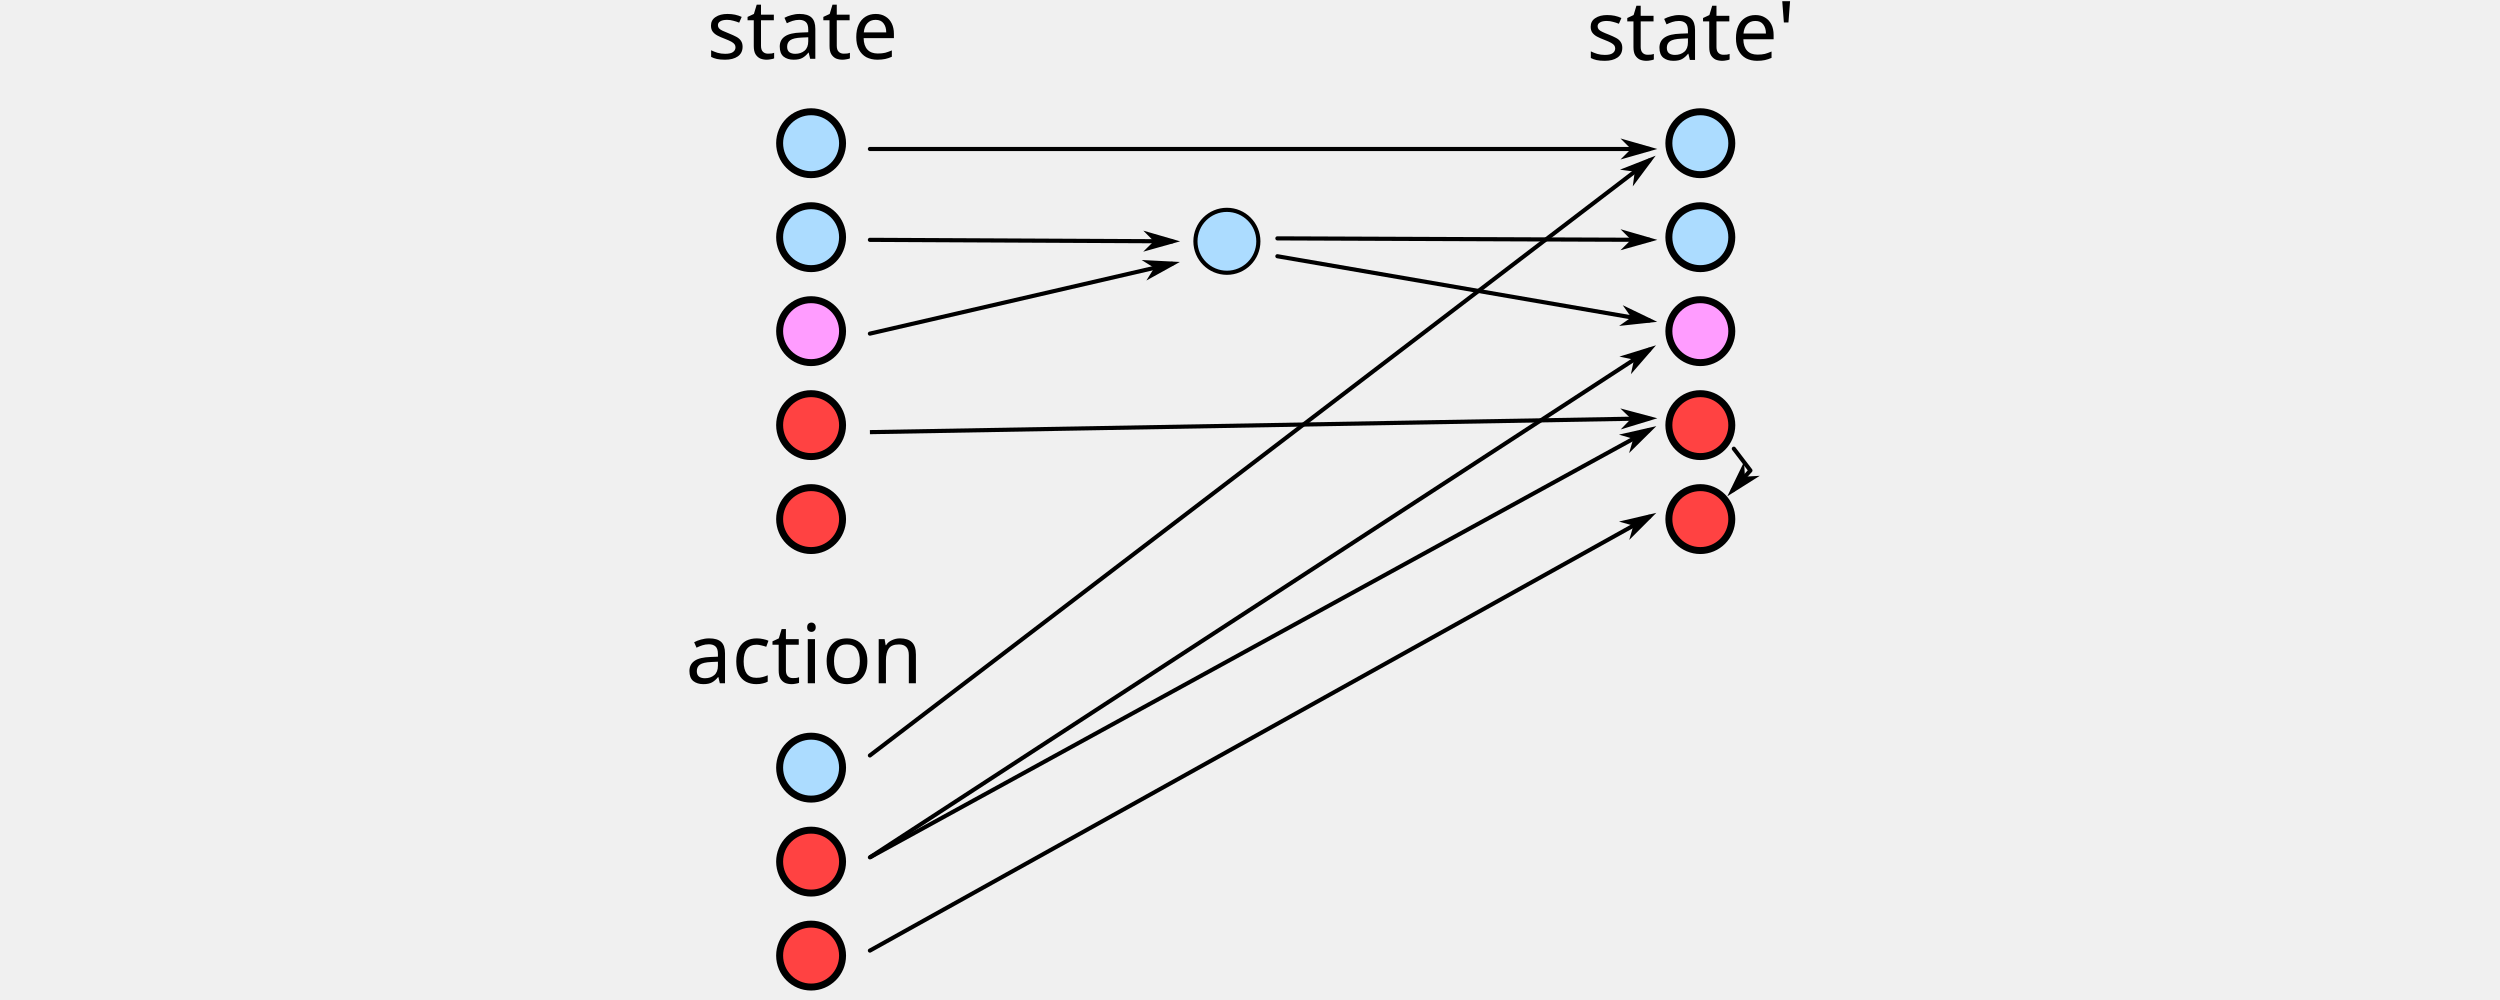
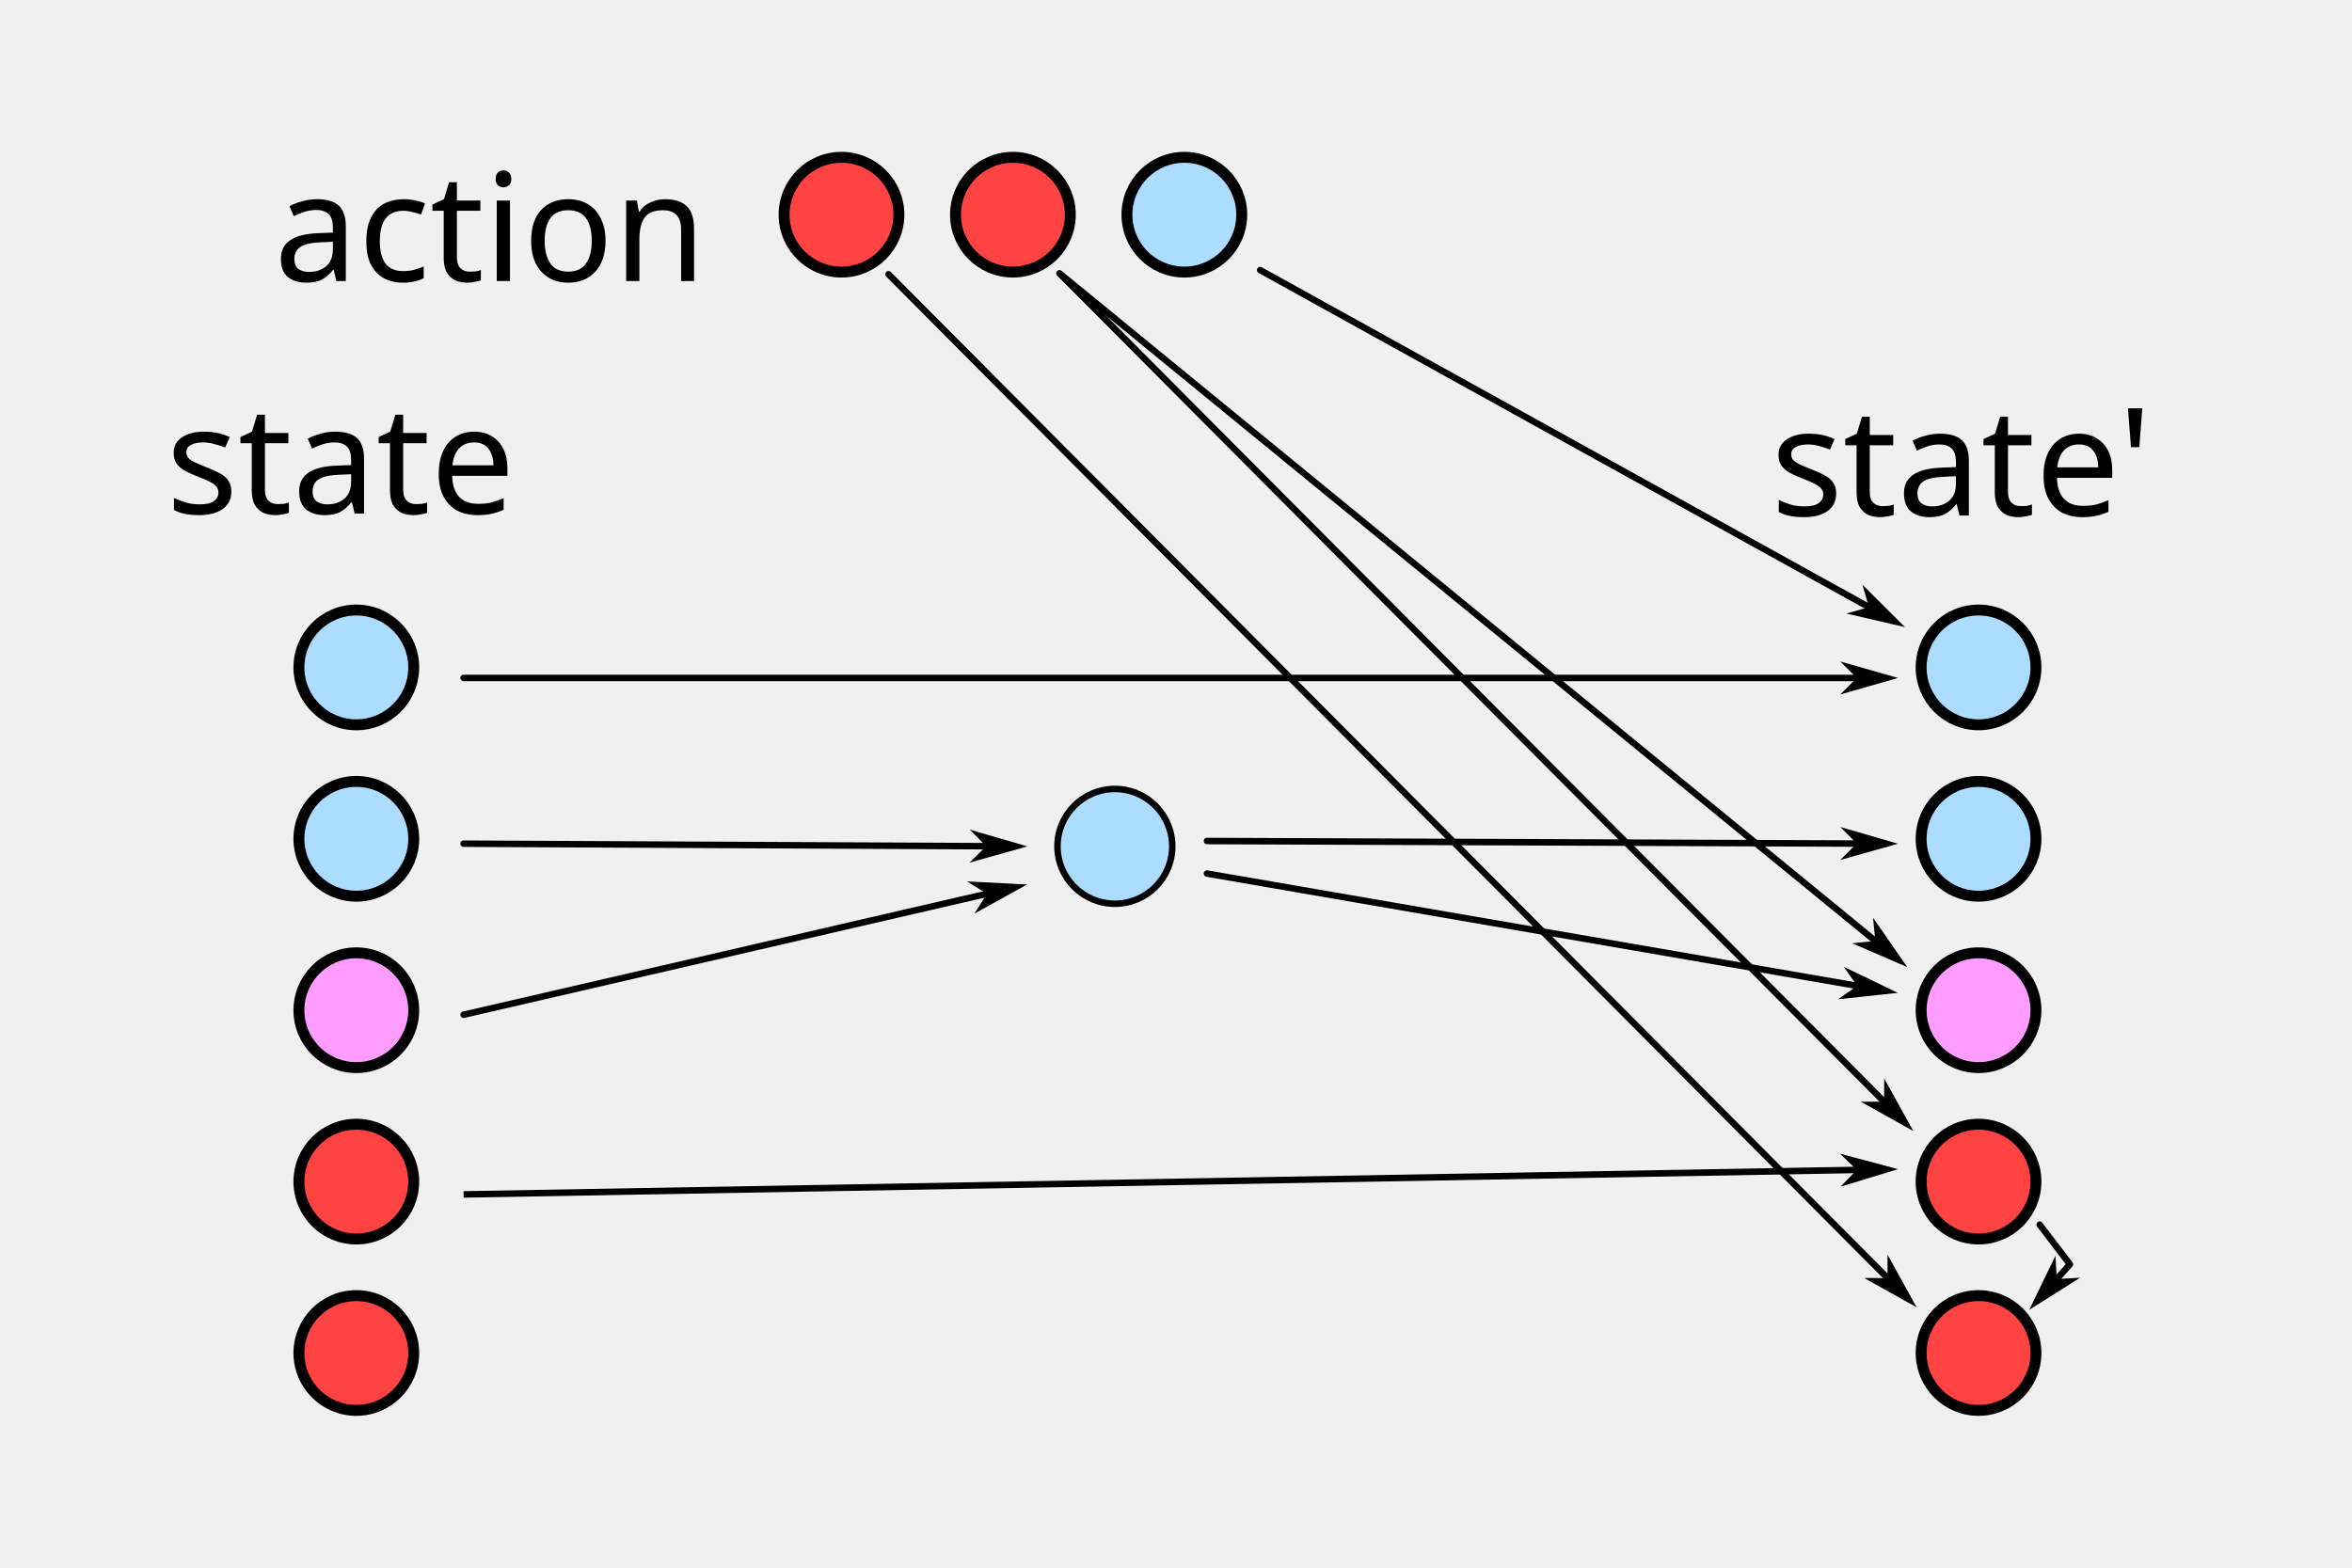
- <svg xmlns="http://www.w3.org/2000/svg" width="1000" height="400" viewBox="0 0 264.583 105.833" version="1.1" id="svg2902">
+ <svg xmlns="http://www.w3.org/2000/svg" width="600" height="400" viewBox="0 0 158.75 105.833" version="1.1" id="svg2902">
  <defs id="defs2896">
    <marker orient="auto" refY="0" refX="0" id="marker17721" style="overflow:visible">
      <path id="path17719" d="M 0,0 5,-5 -12.5,0 5,5 Z" style="fill:#000000;fill-opacity:1;fill-rule:evenodd;stroke:#000000;stroke-width:1pt;stroke-opacity:1" transform="matrix(-0.4,0,0,-0.4,-4,0)" />
    </marker>
    <marker orient="auto" refY="0" refX="0" id="marker17363" style="overflow:visible">
      <path id="path17361" d="M 0,0 5,-5 -12.5,0 5,5 Z" style="fill:#acdcff;fill-opacity:1;fill-rule:evenodd;stroke:#000000;stroke-width:1pt;stroke-opacity:1" transform="matrix(-0.4,0,0,-0.4,-4,0)" />
    </marker>
    <marker orient="auto" refY="0" refX="0" id="marker17011" style="overflow:visible">
      <path id="path17009" d="M 0,0 5,-5 -12.5,0 5,5 Z" style="fill:#000000;fill-opacity:1;fill-rule:evenodd;stroke:#000000;stroke-width:1pt;stroke-opacity:1" transform="matrix(-0.4,0,0,-0.4,-4,0)" />
    </marker>
    <marker orient="auto" refY="0" refX="0" id="marker16665" style="overflow:visible">
      <path id="path16663" d="M 0,0 5,-5 -12.5,0 5,5 Z" style="fill:#000000;fill-opacity:1;fill-rule:evenodd;stroke:#000000;stroke-width:1pt;stroke-opacity:1" transform="matrix(-0.4,0,0,-0.4,-4,0)" />
    </marker>
    <marker orient="auto" refY="0" refX="0" id="marker16325" style="overflow:visible">
      <path id="path16323" d="M 0,0 5,-5 -12.5,0 5,5 Z" style="fill:#000000;fill-opacity:1;fill-rule:evenodd;stroke:#000000;stroke-width:1pt;stroke-opacity:1" transform="matrix(-0.4,0,0,-0.4,-4,0)" />
    </marker>
    <marker orient="auto" refY="0" refX="0" id="marker15991" style="overflow:visible">
      <path id="path15989" d="M 0,0 5,-5 -12.5,0 5,5 Z" style="fill:#000000;fill-opacity:1;fill-rule:evenodd;stroke:#000000;stroke-width:1pt;stroke-opacity:1" transform="matrix(-0.4,0,0,-0.4,-4,0)" />
    </marker>
    <marker orient="auto" refY="0" refX="0" id="marker15663" style="overflow:visible">
      <path id="path15661" d="M 0,0 5,-5 -12.5,0 5,5 Z" style="fill:#000000;fill-opacity:1;fill-rule:evenodd;stroke:#000000;stroke-width:1pt;stroke-opacity:1" transform="matrix(-0.4,0,0,-0.4,-4,0)" />
    </marker>
    <marker orient="auto" refY="0" refX="0" id="marker15653" style="overflow:visible">
      <path id="path15651" d="M 0,0 5,-5 -12.5,0 5,5 Z" style="fill:#000000;fill-opacity:1;fill-rule:evenodd;stroke:#000000;stroke-width:1pt;stroke-opacity:1" transform="matrix(-0.4,0,0,-0.4,-4,0)" />
    </marker>
    <marker orient="auto" refY="0" refX="0" id="marker15331" style="overflow:visible">
      <path id="path15329" d="M 0,0 5,-5 -12.5,0 5,5 Z" style="fill:#000000;fill-opacity:1;fill-rule:evenodd;stroke:#000000;stroke-width:1pt;stroke-opacity:1" transform="matrix(-0.4,0,0,-0.4,-4,0)" />
    </marker>
    <marker orient="auto" refY="0" refX="0" id="marker15015" style="overflow:visible">
      <path id="path15013" d="M 0,0 5,-5 -12.5,0 5,5 Z" style="fill:#000000;fill-opacity:1;fill-rule:evenodd;stroke:#000000;stroke-width:1pt;stroke-opacity:1" transform="matrix(-0.4,0,0,-0.4,-4,0)" />
    </marker>
    <marker orient="auto" refY="0" refX="0" id="marker14705" style="overflow:visible">
      <path id="path14703" d="M 0,0 5,-5 -12.5,0 5,5 Z" style="fill:#000000;fill-opacity:1;fill-rule:evenodd;stroke:#000000;stroke-width:1pt;stroke-opacity:1" transform="matrix(-0.4,0,0,-0.4,-4,0)" />
    </marker>
    <marker style="overflow:visible" id="marker14383" refX="0" refY="0" orient="auto">
      <path transform="matrix(-0.2,0,0,-0.2,-1.2,0)" style="fill:#000000;fill-opacity:1;fill-rule:evenodd;stroke:#000000;stroke-width:1pt;stroke-opacity:1" d="M 0,0 5,-5 -12.5,0 5,5 Z" id="path14381" />
    </marker>
    <marker style="overflow:visible" id="marker14085" refX="0" refY="0" orient="auto">
      <path transform="matrix(-0.2,0,0,-0.2,-1.2,0)" style="fill:#acdcff;fill-opacity:1;fill-rule:evenodd;stroke:#000000;stroke-width:1pt;stroke-opacity:1" d="M 0,0 5,-5 -12.5,0 5,5 Z" id="path14083" />
    </marker>
    <marker style="overflow:visible" id="marker13793" refX="0" refY="0" orient="auto">
      <path transform="matrix(-0.2,0,0,-0.2,-1.2,0)" style="fill:#000000;fill-opacity:1;fill-rule:evenodd;stroke:#000000;stroke-width:1pt;stroke-opacity:1" d="M 0,0 5,-5 -12.5,0 5,5 Z" id="path13791" />
    </marker>
    <marker style="overflow:visible" id="marker13507" refX="0" refY="0" orient="auto">
      <path transform="matrix(-0.2,0,0,-0.2,-1.2,0)" style="fill:#000000;fill-opacity:1;fill-rule:evenodd;stroke:#000000;stroke-width:1pt;stroke-opacity:1" d="M 0,0 5,-5 -12.5,0 5,5 Z" id="path13505" />
    </marker>
    <marker style="overflow:visible" id="marker13227" refX="0" refY="0" orient="auto">
      <path transform="matrix(-0.2,0,0,-0.2,-1.2,0)" style="fill:#000000;fill-opacity:1;fill-rule:evenodd;stroke:#000000;stroke-width:1pt;stroke-opacity:1" d="M 0,0 5,-5 -12.5,0 5,5 Z" id="path13225" />
    </marker>
    <marker style="overflow:visible" id="marker12953" refX="0" refY="0" orient="auto">
      <path transform="matrix(-0.2,0,0,-0.2,-1.2,0)" style="fill:#000000;fill-opacity:1;fill-rule:evenodd;stroke:#000000;stroke-width:1pt;stroke-opacity:1" d="M 0,0 5,-5 -12.5,0 5,5 Z" id="path12951" />
    </marker>
    <marker style="overflow:visible" id="marker12685" refX="0" refY="0" orient="auto">
      <path transform="matrix(-0.2,0,0,-0.2,-1.2,0)" style="fill:#000000;fill-opacity:1;fill-rule:evenodd;stroke:#000000;stroke-width:1pt;stroke-opacity:1" d="M 0,0 5,-5 -12.5,0 5,5 Z" id="path12683" />
    </marker>
    <marker style="overflow:visible" id="marker12423" refX="0" refY="0" orient="auto">
      <path transform="matrix(-0.2,0,0,-0.2,-1.2,0)" style="fill:#000000;fill-opacity:1;fill-rule:evenodd;stroke:#000000;stroke-width:1pt;stroke-opacity:1" d="M 0,0 5,-5 -12.5,0 5,5 Z" id="path12421" />
    </marker>
    <marker style="overflow:visible" id="marker12161" refX="0" refY="0" orient="auto">
      <path transform="matrix(-0.2,0,0,-0.2,-1.2,0)" style="fill:#000000;fill-opacity:1;fill-rule:evenodd;stroke:#000000;stroke-width:1pt;stroke-opacity:1" d="M 0,0 5,-5 -12.5,0 5,5 Z" id="path12159" />
    </marker>
    <marker style="overflow:visible" id="marker12151" refX="0" refY="0" orient="auto">
      <path transform="matrix(-0.2,0,0,-0.2,-1.2,0)" style="fill:#000000;fill-opacity:1;fill-rule:evenodd;stroke:#000000;stroke-width:1pt;stroke-opacity:1" d="M 0,0 5,-5 -12.5,0 5,5 Z" id="path12149" />
    </marker>
    <marker style="overflow:visible" id="marker11901" refX="0" refY="0" orient="auto">
      <path transform="matrix(-0.2,0,0,-0.2,-1.2,0)" style="fill:#000000;fill-opacity:1;fill-rule:evenodd;stroke:#000000;stroke-width:1pt;stroke-opacity:1" d="M 0,0 5,-5 -12.5,0 5,5 Z" id="path11899" />
    </marker>
    <marker orient="auto" refY="0" refX="0" id="marker11645" style="overflow:visible">
      <path id="path11643" d="M 0,0 5,-5 -12.5,0 5,5 Z" style="fill:#000000;fill-opacity:1;fill-rule:evenodd;stroke:#000000;stroke-width:1pt;stroke-opacity:1" transform="matrix(-0.2,0,0,-0.2,-1.2,0)" />
    </marker>
    <marker orient="auto" refY="0" refX="0" id="marker11407" style="overflow:visible">
      <path id="path11405" d="M 0,0 5,-5 -12.5,0 5,5 Z" style="fill:#acdcff;fill-opacity:1;fill-rule:evenodd;stroke:#000000;stroke-width:1pt;stroke-opacity:1" transform="matrix(-0.2,0,0,-0.2,-1.2,0)" />
    </marker>
    <marker orient="auto" refY="0" refX="0" id="marker11175" style="overflow:visible">
      <path id="path11173" d="M 0,0 5,-5 -12.5,0 5,5 Z" style="fill:#000000;fill-opacity:1;fill-rule:evenodd;stroke:#000000;stroke-width:1pt;stroke-opacity:1" transform="matrix(-0.2,0,0,-0.2,-1.2,0)" />
    </marker>
    <marker orient="auto" refY="0" refX="0" id="marker10949" style="overflow:visible">
      <path id="path10947" d="M 0,0 5,-5 -12.5,0 5,5 Z" style="fill:#000000;fill-opacity:1;fill-rule:evenodd;stroke:#000000;stroke-width:1pt;stroke-opacity:1" transform="matrix(-0.2,0,0,-0.2,-1.2,0)" />
    </marker>
    <marker orient="auto" refY="0" refX="0" id="marker10729" style="overflow:visible">
      <path id="path10727" d="M 0,0 5,-5 -12.5,0 5,5 Z" style="fill:#000000;fill-opacity:1;fill-rule:evenodd;stroke:#000000;stroke-width:1pt;stroke-opacity:1" transform="matrix(-0.2,0,0,-0.2,-1.2,0)" />
    </marker>
    <marker orient="auto" refY="0" refX="0" id="marker10515" style="overflow:visible">
      <path id="path10513" d="M 0,0 5,-5 -12.5,0 5,5 Z" style="fill:#000000;fill-opacity:1;fill-rule:evenodd;stroke:#000000;stroke-width:1pt;stroke-opacity:1" transform="matrix(-0.2,0,0,-0.2,-1.2,0)" />
    </marker>
    <marker orient="auto" refY="0" refX="0" id="marker10307" style="overflow:visible">
      <path id="path10305" d="M 0,0 5,-5 -12.5,0 5,5 Z" style="fill:#000000;fill-opacity:1;fill-rule:evenodd;stroke:#000000;stroke-width:1pt;stroke-opacity:1" transform="matrix(-0.2,0,0,-0.2,-1.2,0)" />
    </marker>
    <marker orient="auto" refY="0" refX="0" id="marker10105" style="overflow:visible">
      <path id="path10103" d="M 0,0 5,-5 -12.5,0 5,5 Z" style="fill:#000000;fill-opacity:1;fill-rule:evenodd;stroke:#000000;stroke-width:1pt;stroke-opacity:1" transform="matrix(-0.2,0,0,-0.2,-1.2,0)" />
    </marker>
    <marker orient="auto" refY="0" refX="0" id="marker10095" style="overflow:visible">
      <path id="path10093" d="M 0,0 5,-5 -12.5,0 5,5 Z" style="fill:#000000;fill-opacity:1;fill-rule:evenodd;stroke:#000000;stroke-width:1pt;stroke-opacity:1" transform="matrix(-0.2,0,0,-0.2,-1.2,0)" />
    </marker>
    <marker orient="auto" refY="0" refX="0" id="marker9709" style="overflow:visible">
      <path id="path9707" d="M 0,0 5,-5 -12.5,0 5,5 Z" style="fill:#000000;fill-opacity:1;fill-rule:evenodd;stroke:#000000;stroke-width:1pt;stroke-opacity:1" transform="matrix(-0.2,0,0,-0.2,-1.2,0)" />
    </marker>
    <marker style="overflow:visible" id="marker9477" refX="0" refY="0" orient="auto">
      <path transform="matrix(-0.4,0,0,-0.4,-4,0)" style="fill:#000000;fill-opacity:1;fill-rule:evenodd;stroke:#000000;stroke-width:1pt;stroke-opacity:1" d="M 0,0 5,-5 -12.5,0 5,5 Z" id="path9475" />
    </marker>
    <marker style="overflow:visible" id="marker9299" refX="0" refY="0" orient="auto">
      <path transform="matrix(-0.4,0,0,-0.4,-4,0)" style="fill:#acdcff;fill-opacity:1;fill-rule:evenodd;stroke:#000000;stroke-width:1pt;stroke-opacity:1" d="M 0,0 5,-5 -12.5,0 5,5 Z" id="path9297" />
    </marker>
    <marker style="overflow:visible" id="marker9127" refX="0" refY="0" orient="auto">
      <path transform="matrix(-0.4,0,0,-0.4,-4,0)" style="fill:#000000;fill-opacity:1;fill-rule:evenodd;stroke:#000000;stroke-width:1pt;stroke-opacity:1" d="M 0,0 5,-5 -12.5,0 5,5 Z" id="path9125" />
    </marker>
    <marker style="overflow:visible" id="marker8961" refX="0" refY="0" orient="auto">
      <path transform="matrix(-0.4,0,0,-0.4,-4,0)" style="fill:#000000;fill-opacity:1;fill-rule:evenodd;stroke:#000000;stroke-width:1pt;stroke-opacity:1" d="M 0,0 5,-5 -12.5,0 5,5 Z" id="path8959" />
    </marker>
    <marker style="overflow:visible" id="marker8801" refX="0" refY="0" orient="auto">
      <path transform="matrix(-0.4,0,0,-0.4,-4,0)" style="fill:#000000;fill-opacity:1;fill-rule:evenodd;stroke:#000000;stroke-width:1pt;stroke-opacity:1" d="M 0,0 5,-5 -12.5,0 5,5 Z" id="path8799" />
    </marker>
    <marker style="overflow:visible" id="marker8647" refX="0" refY="0" orient="auto">
      <path transform="matrix(-0.4,0,0,-0.4,-4,0)" style="fill:#000000;fill-opacity:1;fill-rule:evenodd;stroke:#000000;stroke-width:1pt;stroke-opacity:1" d="M 0,0 5,-5 -12.5,0 5,5 Z" id="path8645" />
    </marker>
    <marker style="overflow:visible" id="marker8499" refX="0" refY="0" orient="auto">
      <path transform="matrix(-0.4,0,0,-0.4,-4,0)" style="fill:#000000;fill-opacity:1;fill-rule:evenodd;stroke:#000000;stroke-width:1pt;stroke-opacity:1" d="M 0,0 5,-5 -12.5,0 5,5 Z" id="path8497" />
    </marker>
    <marker style="overflow:visible" id="marker8357" refX="0" refY="0" orient="auto">
      <path transform="matrix(-0.4,0,0,-0.4,-4,0)" style="fill:#000000;fill-opacity:1;fill-rule:evenodd;stroke:#000000;stroke-width:1pt;stroke-opacity:1" d="M 0,0 5,-5 -12.5,0 5,5 Z" id="path8355" />
    </marker>
    <marker style="overflow:visible" id="marker8347" refX="0" refY="0" orient="auto">
      <path transform="matrix(-0.4,0,0,-0.4,-4,0)" style="fill:#000000;fill-opacity:1;fill-rule:evenodd;stroke:#000000;stroke-width:1pt;stroke-opacity:1" d="M 0,0 5,-5 -12.5,0 5,5 Z" id="path8345" />
    </marker>
    <marker style="overflow:visible" id="marker8071" refX="0" refY="0" orient="auto">
      <path transform="matrix(-0.2,0,0,-0.2,-1.2,0)" style="fill:#000000;fill-opacity:1;fill-rule:evenodd;stroke:#000000;stroke-width:1pt;stroke-opacity:1" d="M 0,0 5,-5 -12.5,0 5,5 Z" id="path8069" />
    </marker>
    <marker style="overflow:visible" id="marker7947" refX="0" refY="0" orient="auto">
      <path transform="matrix(-0.2,0,0,-0.2,-1.2,0)" style="fill:#acdcff;fill-opacity:1;fill-rule:evenodd;stroke:#000000;stroke-width:1pt;stroke-opacity:1" d="M 0,0 5,-5 -12.5,0 5,5 Z" id="path7945" />
    </marker>
    <marker style="overflow:visible" id="marker7829" refX="0" refY="0" orient="auto">
      <path transform="matrix(-0.2,0,0,-0.2,-1.2,0)" style="fill:#000000;fill-opacity:1;fill-rule:evenodd;stroke:#000000;stroke-width:1pt;stroke-opacity:1" d="M 0,0 5,-5 -12.5,0 5,5 Z" id="path7827" />
    </marker>
    <marker style="overflow:visible" id="marker7717" refX="0" refY="0" orient="auto">
      <path transform="matrix(-0.2,0,0,-0.2,-1.2,0)" style="fill:#000000;fill-opacity:1;fill-rule:evenodd;stroke:#000000;stroke-width:1pt;stroke-opacity:1" d="M 0,0 5,-5 -12.5,0 5,5 Z" id="path7715" />
    </marker>
    <marker style="overflow:visible" id="marker7611" refX="0" refY="0" orient="auto">
      <path transform="matrix(-0.2,0,0,-0.2,-1.2,0)" style="fill:#000000;fill-opacity:1;fill-rule:evenodd;stroke:#000000;stroke-width:1pt;stroke-opacity:1" d="M 0,0 5,-5 -12.5,0 5,5 Z" id="path7609" />
    </marker>
    <marker style="overflow:visible" id="marker7511" refX="0" refY="0" orient="auto">
      <path transform="matrix(-0.2,0,0,-0.2,-1.2,0)" style="fill:#000000;fill-opacity:1;fill-rule:evenodd;stroke:#000000;stroke-width:1pt;stroke-opacity:1" d="M 0,0 5,-5 -12.5,0 5,5 Z" id="path7509" />
    </marker>
    <marker style="overflow:visible" id="marker7417" refX="0" refY="0" orient="auto">
      <path transform="matrix(-0.2,0,0,-0.2,-1.2,0)" style="fill:#000000;fill-opacity:1;fill-rule:evenodd;stroke:#000000;stroke-width:1pt;stroke-opacity:1" d="M 0,0 5,-5 -12.5,0 5,5 Z" id="path7415" />
    </marker>
    <marker style="overflow:visible" id="marker7247" refX="0" refY="0" orient="auto">
      <path transform="matrix(-0.2,0,0,-0.2,-1.2,0)" style="fill:#000000;fill-opacity:1;fill-rule:evenodd;stroke:#000000;stroke-width:1pt;stroke-opacity:1" d="M 0,0 5,-5 -12.5,0 5,5 Z" id="path7245" />
    </marker>
    <marker orient="auto" refY="0" refX="0" id="StopS" style="overflow:visible">
      <path id="path3753" d="M 0,5.65 V -5.65" style="fill:none;fill-opacity:0.75;fill-rule:evenodd;stroke:#000000;stroke-width:1pt;stroke-opacity:1" transform="scale(0.2)" />
    </marker>
    <marker orient="auto" refY="0" refX="0" id="StopM" style="overflow:visible">
      <path id="path3750" d="M 0,5.65 V -5.65" style="fill:none;fill-opacity:0.75;fill-rule:evenodd;stroke:#000000;stroke-width:1pt;stroke-opacity:1" transform="scale(0.4)" />
    </marker>
    <marker orient="auto" refY="0" refX="0" id="SquareS" style="overflow:visible">
      <path id="path3654" d="M -5,-5 V 5 H 5 V -5 Z" style="fill:#000000;fill-opacity:1;fill-rule:evenodd;stroke:#000000;stroke-width:1pt;stroke-opacity:1" transform="scale(0.2)" />
    </marker>
    <marker orient="auto" refY="0" refX="0" id="EmptyTriangleOutS" style="overflow:visible">
      <path id="path3744" d="M 5.77,0 -2.88,5 V -5 Z" style="fill:#ffffff;fill-rule:evenodd;stroke:#000000;stroke-width:1pt;stroke-opacity:1" transform="matrix(0.2,0,0,0.2,-0.6,0)" />
    </marker>
    <marker orient="auto" refY="0" refX="0" id="Arrow2Send" style="overflow:visible">
      <path id="path3611" style="fill:#000000;fill-opacity:1;fill-rule:evenodd;stroke:#000000;stroke-width:0.625;stroke-linejoin:round;stroke-opacity:1" d="M 8.719,4.034 -2.207,0.016 8.719,-4.002 c -1.745,2.372 -1.735,5.617 -6e-7,8.035 z" transform="matrix(-0.3,0,0,-0.3,0.69,0)" />
    </marker>
    <marker orient="auto" refY="0" refX="0" id="Arrow1Send" style="overflow:visible">
      <path id="path3593" d="M 0,0 5,-5 -12.5,0 5,5 Z" style="fill:#000000;fill-opacity:1;fill-rule:evenodd;stroke:#000000;stroke-width:1pt;stroke-opacity:1" transform="matrix(-0.2,0,0,-0.2,-1.2,0)" />
    </marker>
    <marker orient="auto" refY="0" refX="0" id="Arrow2Lend" style="overflow:visible">
      <path id="path3599" style="fill:#000000;fill-opacity:1;fill-rule:evenodd;stroke:#000000;stroke-width:0.625;stroke-linejoin:round;stroke-opacity:1" d="M 8.719,4.034 -2.207,0.016 8.719,-4.002 c -1.745,2.372 -1.735,5.617 -6e-7,8.035 z" transform="matrix(-1.1,0,0,-1.1,-1.1,0)" />
    </marker>
    <marker orient="auto" refY="0" refX="0" id="Arrow1Lend" style="overflow:visible">
      <path id="path3581" d="M 0,0 5,-5 -12.5,0 5,5 Z" style="fill:#000000;fill-opacity:1;fill-rule:evenodd;stroke:#000000;stroke-width:1pt;stroke-opacity:1" transform="matrix(-0.8,0,0,-0.8,-10,0)" />
    </marker>
    <marker orient="auto" refY="0" refX="0" id="StopS-6" style="overflow:visible">
      <path id="path3753-1" d="M 0,5.65 V -5.65" style="fill:none;fill-opacity:0.75;fill-rule:evenodd;stroke:#000000;stroke-width:1pt;stroke-opacity:1" transform="scale(0.2)" />
    </marker>
    <marker orient="auto" refY="0" refX="0" id="Arrow2Send-8" style="overflow:visible">
      <path id="path3611-7" style="fill:#000000;fill-opacity:1;fill-rule:evenodd;stroke:#000000;stroke-width:0.625;stroke-linejoin:round;stroke-opacity:1" d="M 8.719,4.034 -2.207,0.016 8.719,-4.002 c -1.745,2.372 -1.735,5.617 -6e-7,8.035 z" transform="matrix(-0.3,0,0,-0.3,0.69,0)" />
    </marker>
  </defs>
  <g id="layer1" transform="translate(18.59748,-108.4891)">
-     <text id="text3449" y="114.714" x="56.212" style="font-style:normal;font-weight:normal;font-size:8.699px;line-height:1.25;font-family:sans-serif;letter-spacing:0px;word-spacing:0px;fill:#000000;fill-opacity:1;stroke:none;stroke-width:0.163" xml:space="preserve">
-       <tspan style="stroke-width:0.163" y="114.714" x="56.212" id="tspan3447">state</tspan>
-     </text>
-     <text id="text3453" y="114.831" x="149.312" style="font-style:normal;font-weight:normal;font-size:8.699px;line-height:1.25;font-family:sans-serif;letter-spacing:0px;word-spacing:0px;fill:#000000;fill-opacity:1;stroke:none;stroke-width:0.163" xml:space="preserve">
-       <tspan style="stroke-width:0.163" y="114.831" x="149.312" id="tspan3451">state'</tspan>
-     </text>
-     <text id="text3449-3" y="180.8" x="53.959" style="font-style:normal;font-weight:normal;font-size:8.699px;line-height:1.25;font-family:sans-serif;letter-spacing:0px;word-spacing:0px;fill:#000000;fill-opacity:1;stroke:none;stroke-width:0.163" xml:space="preserve">
-       <tspan style="stroke-width:0.163" y="180.8" x="53.959" id="tspan3447-6">action</tspan>
-     </text>
-     <circle r="3.33" cy="123.645" cx="67.243" id="path3492" style="fill:#acdcff;fill-opacity:1;stroke:#000000;stroke-width:0.737;stroke-linecap:round;stroke-linejoin:bevel;stroke-miterlimit:4;stroke-dasharray:none;stroke-dashoffset:0;stroke-opacity:1" />
-     <circle r="3.33" cy="133.59" cx="67.243" id="path3492-7" style="fill:#acdcff;fill-opacity:1;stroke:#000000;stroke-width:0.737;stroke-linecap:round;stroke-linejoin:bevel;stroke-miterlimit:4;stroke-dasharray:none;stroke-dashoffset:0;stroke-opacity:1" />
-     <circle r="3.33" cy="153.481" cx="67.243" id="path3492-5" style="fill:#ff4242;fill-opacity:1;stroke:#000000;stroke-width:0.737;stroke-linecap:round;stroke-linejoin:bevel;stroke-miterlimit:4;stroke-dasharray:none;stroke-dashoffset:0;stroke-opacity:1" />
-     <circle r="3.33" cy="163.426" cx="67.243" id="path3492-3" style="fill:#ff4242;fill-opacity:1;stroke:#000000;stroke-width:0.737;stroke-linecap:round;stroke-linejoin:bevel;stroke-miterlimit:4;stroke-dasharray:none;stroke-dashoffset:0;stroke-opacity:1" />
-     <circle r="3.33" cy="143.536" cx="67.243" id="path3492-56" style="fill:#ff9cff;fill-opacity:1;stroke:#000000;stroke-width:0.737;stroke-linecap:round;stroke-linejoin:bevel;stroke-miterlimit:4;stroke-dasharray:none;stroke-dashoffset:0;stroke-opacity:1" />
-     <g transform="matrix(0.6164559,0,0,0.6164559,51.41583,87.10267)" id="g4430">
-       <circle style="opacity:1;fill:#acdcff;fill-opacity:1;stroke:#000000;stroke-width:1.196;stroke-linecap:round;stroke-linejoin:bevel;stroke-miterlimit:4;stroke-dasharray:none;stroke-dashoffset:0;stroke-opacity:1" id="path3492-2" cx="178.339" cy="59.278" r="5.402" />
-       <circle style="opacity:1;fill:#acdcff;fill-opacity:1;stroke:#000000;stroke-width:1.196;stroke-linecap:round;stroke-linejoin:bevel;stroke-miterlimit:4;stroke-dasharray:none;stroke-dashoffset:0;stroke-opacity:1" id="path3492-9" cx="178.339" cy="75.411" r="5.402" />
-       <circle style="opacity:1;fill:#ff9cff;fill-opacity:1;stroke:#000000;stroke-width:1.196;stroke-linecap:round;stroke-linejoin:bevel;stroke-miterlimit:4;stroke-dasharray:none;stroke-dashoffset:0;stroke-opacity:1" id="path3492-1" cx="178.339" cy="91.544" r="5.402" />
-       <circle style="opacity:1;fill:#ff4242;fill-opacity:1;stroke:#000000;stroke-width:1.196;stroke-linecap:round;stroke-linejoin:bevel;stroke-miterlimit:4;stroke-dasharray:none;stroke-dashoffset:0;stroke-opacity:1" id="path3492-27" cx="178.339" cy="107.677" r="5.402" />
-       <circle style="opacity:1;fill:#ff4242;fill-opacity:1;stroke:#000000;stroke-width:1.196;stroke-linecap:round;stroke-linejoin:bevel;stroke-miterlimit:4;stroke-dasharray:none;stroke-dashoffset:0;stroke-opacity:1" id="path3492-7-0" cx="178.339" cy="123.81" r="5.402" />
+     <g id="g2398" transform="matrix(1.163447,0,0,1.163447,-72.78086,9.691565)" style="stroke-width:0.86">
+       <text id="text3449" y="114.714" x="56.212" style="font-style:normal;font-weight:normal;font-size:8.699px;line-height:1.25;font-family:sans-serif;letter-spacing:0px;word-spacing:0px;fill:#000000;fill-opacity:1;stroke:none;stroke-width:0.14" xml:space="preserve">
+         <tspan style="stroke-width:0.14" y="114.714" x="56.212" id="tspan3447">state</tspan>
+       </text>
+       <text id="text3453" y="114.831" x="149.312" style="font-style:normal;font-weight:normal;font-size:8.699px;line-height:1.25;font-family:sans-serif;letter-spacing:0px;word-spacing:0px;fill:#000000;fill-opacity:1;stroke:none;stroke-width:0.14" xml:space="preserve">
+         <tspan style="stroke-width:0.14" y="114.831" x="149.312" id="tspan3451">state'</tspan>
+       </text>
+       <text id="text3449-3" y="101.227" x="62.46" style="font-style:normal;font-weight:normal;font-size:8.699px;line-height:1.25;font-family:sans-serif;letter-spacing:0px;word-spacing:0px;fill:#000000;fill-opacity:1;stroke:none;stroke-width:0.14" xml:space="preserve">
+         <tspan style="stroke-width:0.14" y="101.227" x="62.46" id="tspan3447-6">action</tspan>
+       </text>
+       <circle r="3.33" cy="123.645" cx="67.243" id="path3492" style="fill:#acdcff;fill-opacity:1;stroke:#000000;stroke-width:0.634;stroke-linecap:round;stroke-linejoin:bevel;stroke-miterlimit:4;stroke-dasharray:none;stroke-dashoffset:0;stroke-opacity:1" />
+       <circle r="3.33" cy="133.59" cx="67.243" id="path3492-7" style="fill:#acdcff;fill-opacity:1;stroke:#000000;stroke-width:0.634;stroke-linecap:round;stroke-linejoin:bevel;stroke-miterlimit:4;stroke-dasharray:none;stroke-dashoffset:0;stroke-opacity:1" />
+       <circle r="3.33" cy="153.481" cx="67.243" id="path3492-5" style="fill:#ff4242;fill-opacity:1;stroke:#000000;stroke-width:0.634;stroke-linecap:round;stroke-linejoin:bevel;stroke-miterlimit:4;stroke-dasharray:none;stroke-dashoffset:0;stroke-opacity:1" />
+       <circle r="3.33" cy="163.426" cx="67.243" id="path3492-3" style="fill:#ff4242;fill-opacity:1;stroke:#000000;stroke-width:0.634;stroke-linecap:round;stroke-linejoin:bevel;stroke-miterlimit:4;stroke-dasharray:none;stroke-dashoffset:0;stroke-opacity:1" />
+       <circle r="3.33" cy="143.536" cx="67.243" id="path3492-56" style="fill:#ff9cff;fill-opacity:1;stroke:#000000;stroke-width:0.634;stroke-linecap:round;stroke-linejoin:bevel;stroke-miterlimit:4;stroke-dasharray:none;stroke-dashoffset:0;stroke-opacity:1" />
+       <g transform="matrix(0.6164559,0,0,0.6164559,51.41583,87.10267)" id="g4430" style="stroke-width:0.86">
+         <circle style="opacity:1;fill:#acdcff;fill-opacity:1;stroke:#000000;stroke-width:1.028;stroke-linecap:round;stroke-linejoin:bevel;stroke-miterlimit:4;stroke-dasharray:none;stroke-dashoffset:0;stroke-opacity:1" id="path3492-2" cx="178.339" cy="59.278" r="5.402" />
+         <circle style="opacity:1;fill:#acdcff;fill-opacity:1;stroke:#000000;stroke-width:1.028;stroke-linecap:round;stroke-linejoin:bevel;stroke-miterlimit:4;stroke-dasharray:none;stroke-dashoffset:0;stroke-opacity:1" id="path3492-9" cx="178.339" cy="75.411" r="5.402" />
+         <circle style="opacity:1;fill:#ff9cff;fill-opacity:1;stroke:#000000;stroke-width:1.028;stroke-linecap:round;stroke-linejoin:bevel;stroke-miterlimit:4;stroke-dasharray:none;stroke-dashoffset:0;stroke-opacity:1" id="path3492-1" cx="178.339" cy="91.544" r="5.402" />
+         <circle style="opacity:1;fill:#ff4242;fill-opacity:1;stroke:#000000;stroke-width:1.028;stroke-linecap:round;stroke-linejoin:bevel;stroke-miterlimit:4;stroke-dasharray:none;stroke-dashoffset:0;stroke-opacity:1" id="path3492-27" cx="178.339" cy="107.677" r="5.402" />
+         <circle style="opacity:1;fill:#ff4242;fill-opacity:1;stroke:#000000;stroke-width:1.028;stroke-linecap:round;stroke-linejoin:bevel;stroke-miterlimit:4;stroke-dasharray:none;stroke-dashoffset:0;stroke-opacity:1" id="path3492-7-0" cx="178.339" cy="123.81" r="5.402" />
+       </g>
+       <g transform="matrix(0,-0.6164559,-0.6164559,0,223.4614,113.202)" id="g4435" style="stroke-width:0.86">
+         <circle style="opacity:1;fill:#ff4242;fill-opacity:1;stroke:#000000;stroke-width:1.028;stroke-linecap:round;stroke-linejoin:bevel;stroke-miterlimit:4;stroke-dasharray:none;stroke-dashoffset:0;stroke-opacity:1" id="path3492-5-9" cx="25.674" cy="191.623" r="5.402" />
+         <circle style="opacity:1;fill:#ff4242;fill-opacity:1;stroke:#000000;stroke-width:1.028;stroke-linecap:round;stroke-linejoin:bevel;stroke-miterlimit:4;stroke-dasharray:none;stroke-dashoffset:0;stroke-opacity:1" id="path3492-3-3" cx="25.674" cy="207.756" r="5.402" />
+         <circle style="opacity:1;fill:#acdcff;fill-opacity:1;stroke:#000000;stroke-width:1.028;stroke-linecap:round;stroke-linejoin:bevel;stroke-miterlimit:4;stroke-dasharray:none;stroke-dashoffset:0;stroke-opacity:1" id="path3492-56-6" cx="25.674" cy="175.49" r="5.402" />
+       </g>
+       <path id="path7191" d="m 108.035,100.777 49.006,49.239" style="fill:none;stroke:#000000;stroke-width:0.377;stroke-linecap:butt;stroke-linejoin:miter;stroke-miterlimit:4;stroke-dasharray:none;stroke-opacity:1;marker-end:url(#marker17721)" />
+       <circle r="3.33" cy="134.027" cx="111.249" id="path3492-75" style="fill:#acdcff;fill-opacity:1;stroke:#000000;stroke-width:0.377;stroke-linecap:round;stroke-linejoin:round;stroke-miterlimit:4;stroke-dasharray:none;stroke-dashoffset:0;stroke-opacity:1" />
+       <path style="fill:none;stroke:#000000;stroke-width:0.377;stroke-linecap:round;stroke-linejoin:round;stroke-miterlimit:4;stroke-dasharray:none;stroke-opacity:1;marker-end:url(#marker17011)" d="m 73.468,133.872 31.965,0.155" id="path7175" />
+       <path style="fill:none;stroke:#000000;stroke-width:0.377;stroke-linecap:round;stroke-linejoin:round;stroke-miterlimit:4;stroke-dasharray:none;stroke-opacity:1;marker-end:url(#marker16665)" d="m 73.468,143.798 31.965,-7.391" id="path7177" />
+       <path style="fill:none;stroke:#000000;stroke-width:0.377;stroke-linecap:round;stroke-linejoin:round;stroke-miterlimit:4;stroke-dasharray:none;stroke-opacity:1;marker-end:url(#marker16325)" d="m 116.593,133.717 39.347,0.155" id="path7179" />
+       <path style="fill:none;stroke:#000000;stroke-width:0.377;stroke-linecap:round;stroke-linejoin:round;stroke-miterlimit:4;stroke-dasharray:none;stroke-opacity:1;marker-end:url(#marker15991)" d="m 116.593,135.607 39.347,6.795" id="path7181" />
+       <path style="fill:none;stroke:#000000;stroke-width:0.377;stroke-linecap:round;stroke-linejoin:round;stroke-miterlimit:4;stroke-dasharray:none;stroke-opacity:1;marker-end:url(#marker15663)" d="m 119.68,100.59 36.755,20.355" id="path7183" />
+       <path style="fill:none;stroke:#000000;stroke-width:0.377;stroke-linecap:round;stroke-linejoin:round;stroke-miterlimit:4;stroke-dasharray:none;stroke-opacity:1;marker-end:url(#marker15653)" d="m 108.035,100.777 48.609,39.785" id="path7187" />
+       <path id="path7189" d="m 98.118,100.832 59.118,59.414" style="fill:none;stroke:#000000;stroke-width:0.377;stroke-linecap:round;stroke-linejoin:round;stroke-miterlimit:4;stroke-dasharray:none;stroke-opacity:1;marker-end:url(#marker15331)" />
+       <path id="path7195" d="m 164.9,155.978 1.755,2.303 -1.864,2.084" style="fill:none;stroke:#000000;stroke-width:0.377;stroke-linecap:round;stroke-linejoin:round;stroke-miterlimit:4;stroke-dasharray:none;stroke-opacity:1;marker-end:url(#marker15015)" />
+       <path id="path7220" d="m 73.468,154.224 82.472,-1.453" style="fill:none;stroke:#000000;stroke-width:0.377;stroke-linecap:butt;stroke-linejoin:miter;stroke-miterlimit:4;stroke-dasharray:none;stroke-opacity:1;marker-end:url(#marker8801)" />
+       <path id="path7222" d="M 73.468,124.256 H 155.94" style="fill:none;stroke:#000000;stroke-width:0.377;stroke-linecap:round;stroke-linejoin:round;stroke-miterlimit:4;stroke-dasharray:none;stroke-opacity:1;marker-end:url(#marker14705)" />
    </g>
-     <g transform="matrix(0.6164559,0,0,0.6164559,51.41583,81.54969)" id="g4435">
-       <circle style="opacity:1;fill:#ff4242;fill-opacity:1;stroke:#000000;stroke-width:1.196;stroke-linecap:round;stroke-linejoin:bevel;stroke-miterlimit:4;stroke-dasharray:none;stroke-dashoffset:0;stroke-opacity:1" id="path3492-5-9" cx="25.674" cy="191.623" r="5.402" />
-       <circle style="opacity:1;fill:#ff4242;fill-opacity:1;stroke:#000000;stroke-width:1.196;stroke-linecap:round;stroke-linejoin:bevel;stroke-miterlimit:4;stroke-dasharray:none;stroke-dashoffset:0;stroke-opacity:1" id="path3492-3-3" cx="25.674" cy="207.756" r="5.402" />
-       <circle style="opacity:1;fill:#acdcff;fill-opacity:1;stroke:#000000;stroke-width:1.196;stroke-linecap:round;stroke-linejoin:bevel;stroke-miterlimit:4;stroke-dasharray:none;stroke-dashoffset:0;stroke-opacity:1" id="path3492-56-6" cx="25.674" cy="175.49" r="5.402" />
-     </g>
-     <path id="path7191" d="M 73.468,199.226 155.94,154.004" style="fill:none;stroke:#000000;stroke-width:0.439;stroke-linecap:butt;stroke-linejoin:miter;stroke-miterlimit:4;stroke-dasharray:none;stroke-opacity:1;marker-end:url(#marker17721)" />
-     <circle r="3.33" cy="134.027" cx="111.249" id="path3492-75" style="fill:#acdcff;fill-opacity:1;stroke:#000000;stroke-width:0.439;stroke-linecap:round;stroke-linejoin:round;stroke-miterlimit:4;stroke-dasharray:none;stroke-dashoffset:0;stroke-opacity:1" />
-     <path style="fill:none;stroke:#000000;stroke-width:0.439;stroke-linecap:round;stroke-linejoin:round;stroke-miterlimit:4;stroke-dasharray:none;stroke-opacity:1;marker-end:url(#marker17011)" d="m 73.468,133.872 31.965,0.155" id="path7175" />
-     <path style="fill:none;stroke:#000000;stroke-width:0.439;stroke-linecap:round;stroke-linejoin:round;stroke-miterlimit:4;stroke-dasharray:none;stroke-opacity:1;marker-end:url(#marker16665)" d="m 73.468,143.798 31.965,-7.391" id="path7177" />
-     <path style="fill:none;stroke:#000000;stroke-width:0.439;stroke-linecap:round;stroke-linejoin:round;stroke-miterlimit:4;stroke-dasharray:none;stroke-opacity:1;marker-end:url(#marker16325)" d="m 116.593,133.717 39.347,0.155" id="path7179" />
-     <path style="fill:none;stroke:#000000;stroke-width:0.439;stroke-linecap:round;stroke-linejoin:round;stroke-miterlimit:4;stroke-dasharray:none;stroke-opacity:1;marker-end:url(#marker15991)" d="m 116.593,135.607 39.347,6.795" id="path7181" />
-     <path style="fill:none;stroke:#000000;stroke-width:0.439;stroke-linecap:round;stroke-linejoin:round;stroke-miterlimit:4;stroke-dasharray:none;stroke-opacity:1;marker-end:url(#marker15663)" d="M 73.468,188.441 155.94,125.49" id="path7183" />
-     <path style="fill:none;stroke:#000000;stroke-width:0.439;stroke-linecap:round;stroke-linejoin:round;stroke-miterlimit:4;stroke-dasharray:none;stroke-opacity:1;marker-end:url(#marker15653)" d="M 73.468,199.226 155.94,145.504" id="path7187" />
-     <path id="path7189" d="M 73.468,209.093 155.94,163.185" style="fill:none;stroke:#000000;stroke-width:0.439;stroke-linecap:round;stroke-linejoin:round;stroke-miterlimit:4;stroke-dasharray:none;stroke-opacity:1;marker-end:url(#marker15331)" />
-     <path id="path7195" d="m 164.9,155.978 1.755,2.303 -1.864,2.084" style="fill:none;stroke:#000000;stroke-width:0.439;stroke-linecap:round;stroke-linejoin:round;stroke-miterlimit:4;stroke-dasharray:none;stroke-opacity:1;marker-end:url(#marker15015)" />
-     <path id="path7220" d="m 73.468,154.224 82.472,-1.453" style="fill:none;stroke:#000000;stroke-width:0.439;stroke-linecap:butt;stroke-linejoin:miter;stroke-miterlimit:4;stroke-dasharray:none;stroke-opacity:1;marker-end:url(#marker8801)" />
-     <path id="path7222" d="M 73.468,124.256 H 155.94" style="fill:none;stroke:#000000;stroke-width:0.439;stroke-linecap:round;stroke-linejoin:round;stroke-miterlimit:4;stroke-dasharray:none;stroke-opacity:1;marker-end:url(#marker14705)" />
  </g>
</svg>
